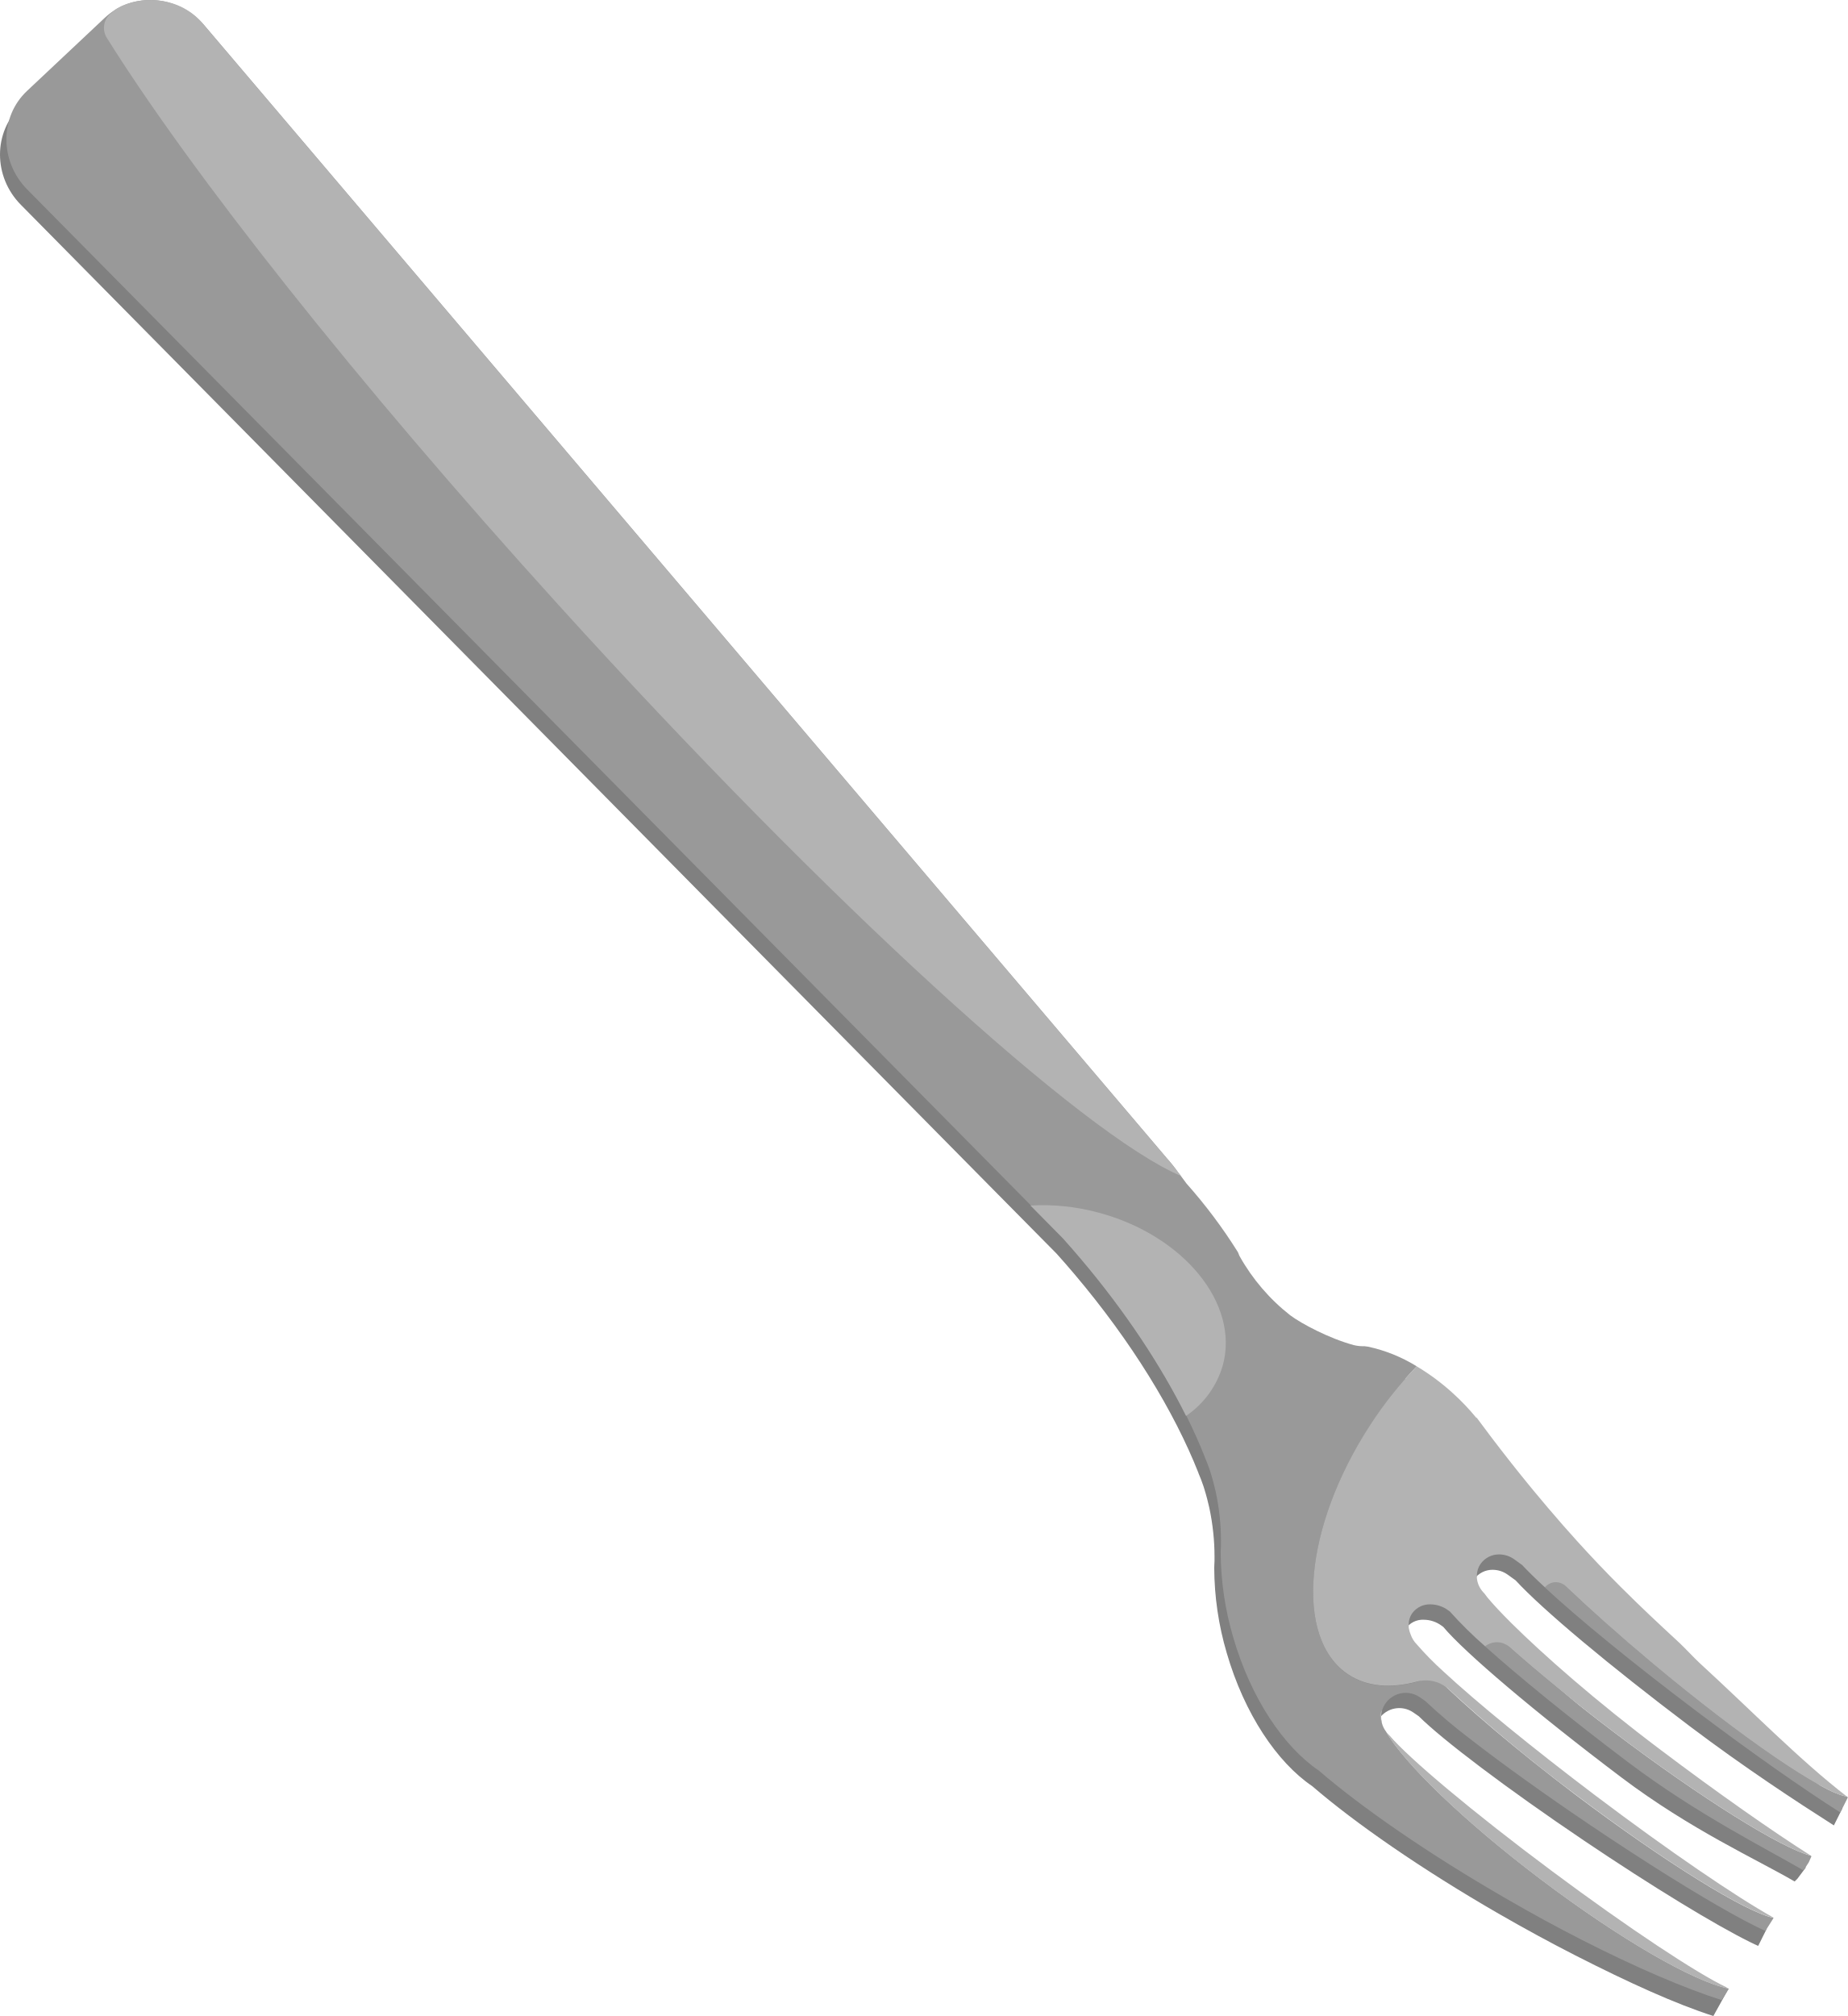
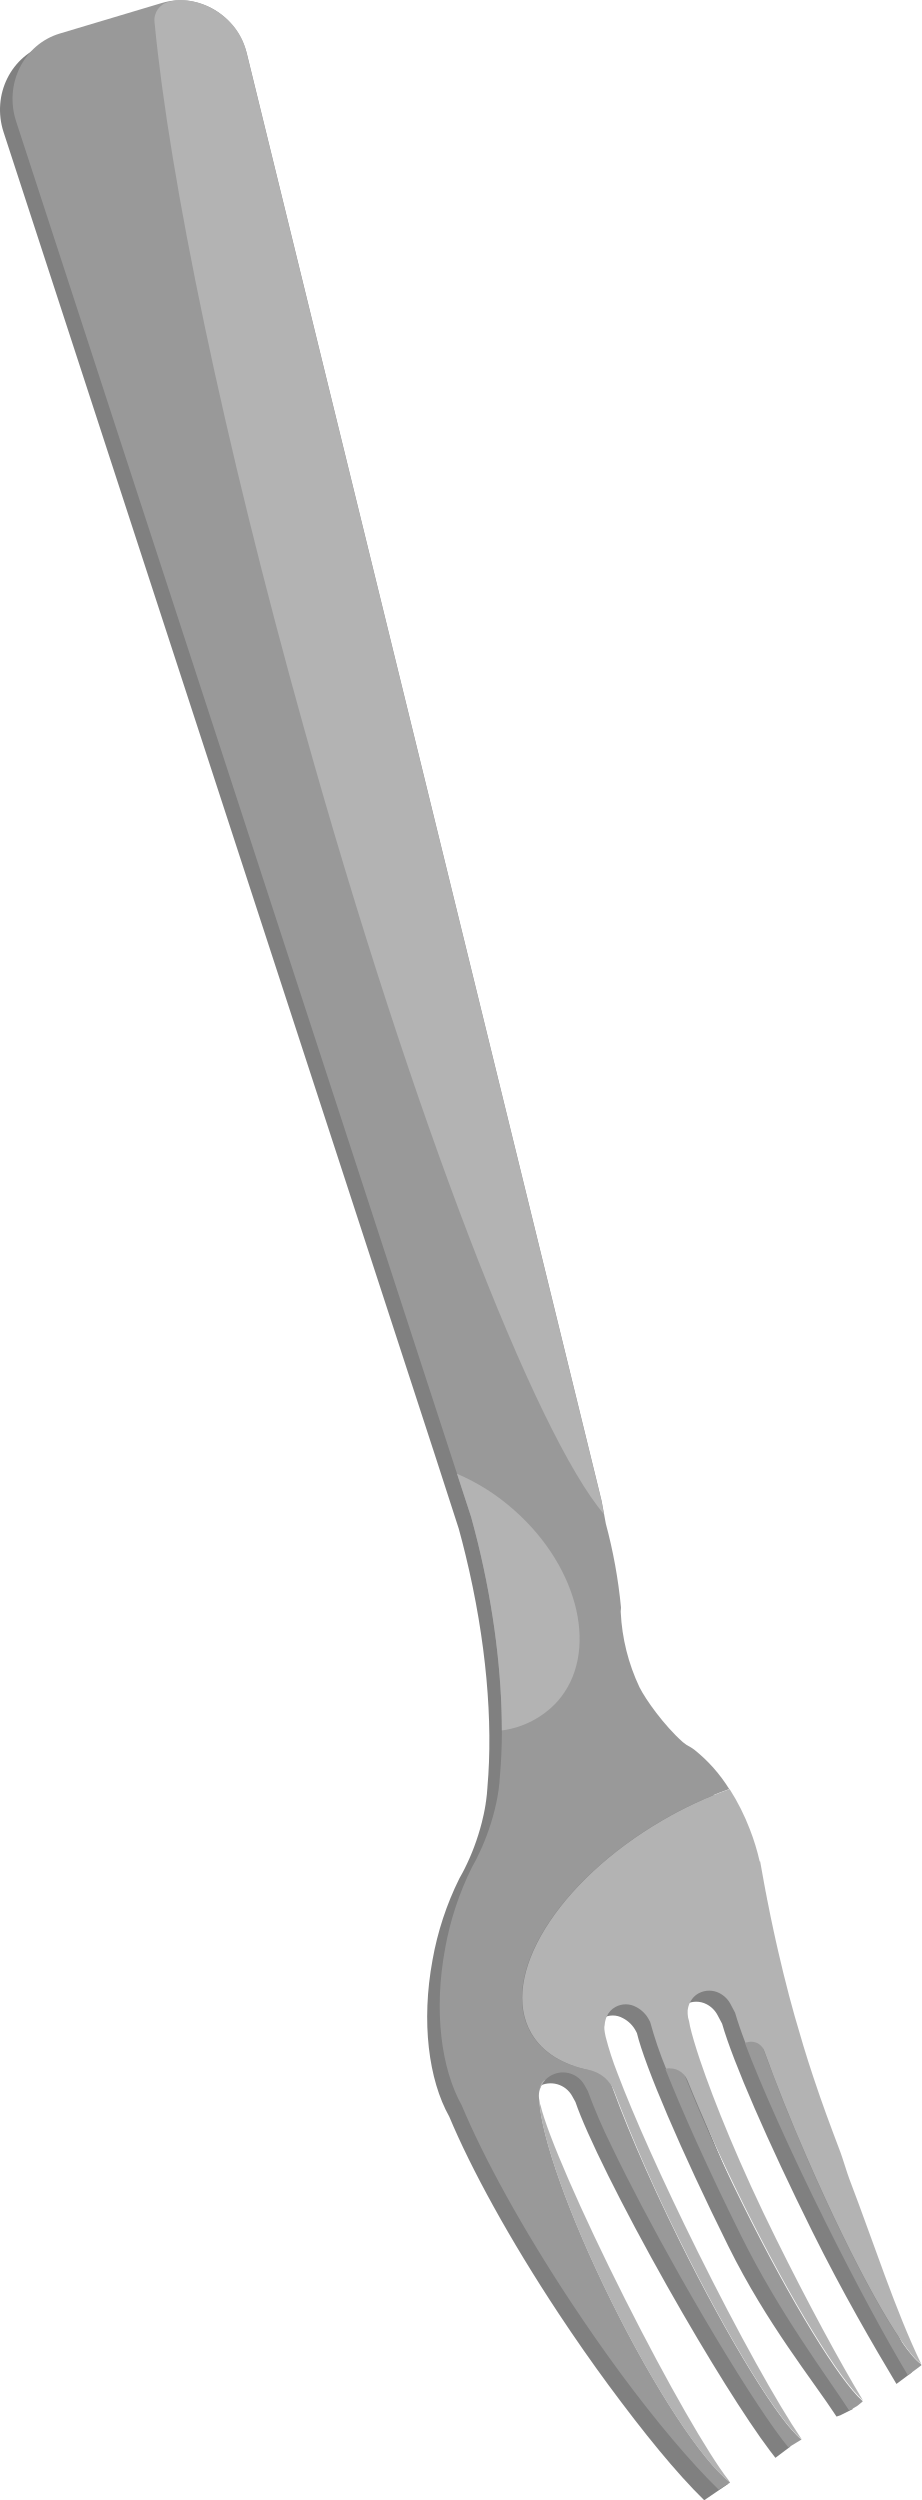
- <svg xmlns="http://www.w3.org/2000/svg" id="Layer_2" data-name="Layer 2" viewBox="0 0 659.36 719.24">
+ <svg xmlns="http://www.w3.org/2000/svg" id="Layer_2" data-name="Layer 2" viewBox="0 0 330.04 895.46">
  <defs>
    <style>.cls-1{fill:gray;}.cls-2{fill:#999;}.cls-3{fill:#b3b3b3;}</style>
  </defs>
-   <path class="cls-1" d="M1288,910v2l-2,4-1,2c-13.45-8.57-31.75-20.54-51.49-35.43-28.45-21.46-52.53-41.6-62.08-52l-2.78-2a9.26,9.26,0,0,0-5.37-1.76,8,8,0,0,0-6.57,3.27,8.17,8.17,0,0,0,1.25,10.62c.3.44.68.94,1.12,1.48,7.37,9,30.42,30.74,61.64,54.29,20.44,15.43,40.71,28,54.28,36.54l-3,4-1,1h0c-13.52-7.89-37.08-18.47-61.77-37.09-30.91-23.32-56-44.65-63.62-53.75l-.6-.43a10.77,10.77,0,0,0-6.28-2.11,7.37,7.37,0,0,0-7,10.68,9.41,9.41,0,0,0,2.17,3.54c7.36,8.95,32.63,30.47,63.85,54,26.36,19.89,50.12,34.83,63.24,42.14h0l-1,2-2,4c-1-.44-1.79-.83-3-1.42-12.34-6.1-34.49-19.54-59.1-36.12-27.72-18.69-50.56-36-59-44.39l-2-1.38a8.78,8.78,0,0,0-12.22,2.32,8.53,8.53,0,0,0,1.48,11.3c6.72,8.05,29.76,27.41,58.23,48.6C1209.56,960.17,1232.5,974,1243,979l4-2-5,9c-13.33-4.26-30-11.81-49.19-21.59-8.84-4.51-18.07-9.52-27.49-14.95-27.51-15.88-51.09-32.23-66.46-45.47h0c-12.53-8.49-24.2-25.81-30.49-47.48a108.59,108.59,0,0,1-4.47-30.39c0-.8.08-1.62.1-2.44v0c0-.56,0-1.12,0-1.68v-.06a78.81,78.81,0,0,0-.44-8.29,83.05,83.05,0,0,0-1.46-9.16c-.23-1-.47-2-.73-3-.31-1.2-.65-2.37-1-3.5-.1-.33-.2-.65-.31-1q-.84-2.49-1.82-4.74s0,0,0-.06c-8.6-21.78-23.82-46.77-44.25-70.9q-3.16-3.74-6.38-7.31L987,693.13l-.44-.44L638.09,339.83c-9.9-10-9.93-25.92-.08-35.18l27.75-26.09c10-9.41,26.18-8.19,35.48,2.67l349.45,408a3.11,3.11,0,0,1,.23.28h0c6.79,7.91,12.79,17.91,19,29.24.1,0,.65,1.65.75,1.67a70.58,70.58,0,0,0,18,21c4,3,13.92,8.27,22.67,10.64a13.54,13.54,0,0,0,3.38.4l.49,0a10.6,10.6,0,0,1,1.26.17c9.35,1.82,20.38,7.63,30.32,16.68a81.75,81.75,0,0,1,8.27,8.69l.17,0c11.54,15.6,29.26,38.31,51.44,60.42,8.06,8,12,11.65,21,20,1.31,1.21,5.7,5.82,7,7C1253.81,882.94,1271.63,897.42,1288,910Z" transform="translate(-630.64 -266.76)" />
-   <path class="cls-2" d="M1263.5,951l-.32.51-2.61,4.14c-1-.44-2.08-.95-3.26-1.54-9.85-4.87-26-14.42-44.57-26.51-4.7-3.05-9.56-6.27-14.53-9.61-16.69-11.25-31.6-22-42.68-30.59a198.46,198.46,0,0,1-16.36-13.8l-2-1.38a8.82,8.82,0,0,0-13.35,4.64h0a8.66,8.66,0,0,0-.11,4.57,8.42,8.42,0,0,0,1.47,3.06c6.45,11.28,27.72,31.9,55.14,52.65,28.37,21.46,54.83,36.63,66.93,39l.26.19-2.55,4c-13.33-4.26-30.66-11.68-49.84-21.46-8.84-4.51-18.07-9.52-27.49-15-27.51-15.88-51.09-32.23-66.46-45.47h0c-12.53-8.49-24.2-25.81-30.49-47.48a108.59,108.59,0,0,1-4.47-30.39c0-.8.08-1.62.1-2.44v0c0-.56,0-1.12,0-1.68v-.06a78.81,78.81,0,0,0-.44-8.29,83.05,83.05,0,0,0-1.46-9.16c-.23-1-.47-2-.73-3-.31-1.2-.65-2.37-1-3.5-.1-.33-.2-.65-.31-1q-.84-2.49-1.82-4.74s0,0,0-.06q-2.84-7.19-6.62-14.79c-8.93-17.94-21.69-37.29-37.63-56.11q-3.16-3.74-6.38-7.31l-11.49-11.63-9.07-9.19-.44-.44L640.37,334.37c-9.9-10-9.93-25.92-.08-35.18L665.7,275.3l2.34-2.2c10-9.41,26.18-8.19,35.48,2.67L1047,680a56.74,56.74,0,0,1,4,5l1,1.29,2,2.71a182.39,182.39,0,0,1,18.25,24.33c.1,0,.65,1.65.75,1.67a70.58,70.58,0,0,0,18,21c4,3,13.92,8.27,22.67,10.64a13.54,13.54,0,0,0,3.38.4l.49,0a10.6,10.6,0,0,1,1.26.17,55.14,55.14,0,0,1,17.35,7A142,142,0,0,0,1119.7,775c-23.89,36.51-27.42,76.47-7.87,89.27,8.16,5.34,19.05,5.1,30.71.35,11.21,11.15,29.12,26.41,50,42.24C1224.84,931.24,1253.81,949.11,1263.5,951Z" transform="translate(-630.64 -266.76)" />
-   <path class="cls-2" d="M1277,929l-.94,2.14-1.29,2-.77.82c-13.52-7.89-37.8-19.93-62.49-38.55-20.84-15.73-39-30.55-51-41.32,1.48-1.12,3-2.31,4.44-3.56,10.89,10,25.36,21.95,41.65,34.27,31.47,23.81,59.82,41.4,70.17,44h0C1276.87,928.9,1276.92,929,1277,929Z" transform="translate(-630.64 -266.76)" />
-   <path class="cls-2" d="M1290,908l-1,2-1.72,3.39c-13.45-8.57-31.75-21.39-51.49-36.28-22.61-17.05-42.09-33-53.91-44q1.71-2.11,3.37-4.34c9.63,9.37,21.52,20.08,34.69,31.1,32.22,27,61.26,46.74,69.69,47.81Z" transform="translate(-630.64 -266.76)" />
-   <path class="cls-3" d="M1052,686.29c-35-14.88-125.17-96.8-222.06-203.68C757.55,402.8,698.67,328.1,668.75,280.25a6.68,6.68,0,0,1,1.36-8.66l1.45-1.22a6,6,0,0,1,.93-.66c8.11-4.71,22.68-4.5,31,6.06L1047,680a56.74,56.74,0,0,1,4,5Z" transform="translate(-630.64 -266.76)" />
-   <path class="cls-3" d="M1193.42,816.63c-1.72-1.9-3.41-3.79-5.05-5.66Q1190.85,813.78,1193.42,816.63Z" transform="translate(-630.64 -266.76)" />
-   <path class="cls-3" d="M1134.6,842.23a7,7,0,0,0-1.3,4.46c0,.1,0,.2,0,.3a2.43,2.43,0,0,0,0,.38c0,.11,0,.23.05.34a8.76,8.76,0,0,0,.62,2.13,9.41,9.41,0,0,0,2.17,3.54,112.14,112.14,0,0,0,9.62,9.78c11.79,10.92,31.42,27,54.23,44.24,26.36,19.89,50.15,36.08,63.27,43.39l.22.17,0,0c-9.69-1.9-38.66-19.77-70.91-44.17a573.57,573.57,0,0,1-44.88-37.25,12.13,12.13,0,0,0-11.48-2.84c-9.24,2.5-17.73,1.86-24.4-2.5-19.55-12.8-16-52.76,7.87-89.27a142,142,0,0,1,16.45-20.72,79.92,79.92,0,0,1,13,9.67,81.75,81.75,0,0,1,8.27,8.69l.17,0c1.53,2.06,3.16,4.25,4.9,6.55l1.3,1.71.48.62,1.47,1.92.37.48c1.21,1.57,2.47,3.18,3.76,4.82.71.9,1.44,1.82,2.18,2.74l1.12,1.4c.75.93,1.51,1.88,2.29,2.83s1.56,1.91,2.36,2.88c3.32,4,6.85,8.19,10.57,12.43h0c1.64,1.87,3.33,3.76,5.05,5.66,4.9,5.42,10.11,10.91,15.58,16.37,8.06,8,12,11.65,21,20,1.31,1.21,5.7,5.82,7,7,18.42,16.87,35.74,34.67,52.63,47.71-8.43-1.07-37.47-20.83-69.69-47.81-11.43-9.57-21.9-18.9-30.76-27.33a5,5,0,0,0-7.27.53l0,0c-3.39-3.12-6.15-5.84-8.17-8l-2.78-2a9.26,9.26,0,0,0-5.37-1.76,8,8,0,0,0-6.57,3.27,7.55,7.55,0,0,0-.65,1.08c-.08.16-.15.33-.22.5a5.31,5.31,0,0,0-.2.56,8.09,8.09,0,0,0-.33,1.67,3.39,3.39,0,0,0,0,.45.57.57,0,0,1,0,.13c0,.28,0,.57,0,.85a7.91,7.91,0,0,0,.13.85,2.74,2.74,0,0,0,.09.39c.07.28.16.56.26.84s.1.27.16.4h0c.12.26.24.52.38.77a9.05,9.05,0,0,0,1.62,2.12c.3.44.68.94,1.12,1.48,1.9,2.3,4.83,5.46,8.69,9.29,11.1,11,29.77,27.52,53,45,20.32,15.34,40.2,29.28,53.76,37.85-10.35-2.61-38.7-20.2-70.17-44-14.28-10.8-27.16-21.34-37.46-30.49a6.73,6.73,0,0,0-8.54-.29l-.09.07a143.83,143.83,0,0,1-12.61-12.43l-.6-.43a10.77,10.77,0,0,0-6.28-2.11A7.72,7.72,0,0,0,1134.6,842.23Z" transform="translate(-630.64 -266.76)" />
-   <path class="cls-3" d="M1247.22,976.18c-12.1-2.39-38.56-17.56-66.93-39-27.42-20.75-48.69-41.37-55.14-52.65a8.76,8.76,0,0,0,1.25,1.34c6.72,8,29.76,27.41,58.23,48.6,27.21,20.26,51.41,36.24,61.91,41.22Z" transform="translate(-630.64 -266.76)" />
-   <path class="cls-3" d="M1123.79,876.88a8.66,8.66,0,0,0-.11,4.57c-.72-2-.75-3.47,0-4.44A.71.71,0,0,1,1123.79,876.88Z" transform="translate(-630.64 -266.76)" />
-   <path class="cls-3" d="M1067,753.71a32.69,32.69,0,0,1-13.16,18.2c-8.93-17.94-21.69-37.29-37.63-56.11q-3.16-3.74-6.38-7.31l-11.49-11.63a75.6,75.6,0,0,1,24.23,2.51C1053,707.5,1072.87,731.83,1067,753.71Z" transform="translate(-630.64 -266.76)" />
+   <path class="cls-1" d="M1129.44,956.65l-.89,1.79-3.58,2.68-1.79,1.34c-8.19-13.68-19.21-32.57-30.2-54.72-15.83-31.93-28.36-60.71-32.24-74.3l-1.59-3a9.25,9.25,0,0,0-4-4,8,8,0,0,0-7.34,0,8.17,8.17,0,0,0-3.64,10.06c.07.52.19,1.14.34,1.82,2.59,11.3,13.45,41.1,30.83,76.14,11.38,22.94,23.89,43.24,32.2,57l-4.48,2.24-1.34.45h0c-8.56-13.11-24.9-33.12-38.65-60.82-17.2-34.68-30.08-65-32.84-76.53l-.34-.66a10.84,10.84,0,0,0-4.67-4.69,7.36,7.36,0,0,0-11,6.42c-.24.7-.11,2.1.35,4.14,2.58,11.29,15.55,41.85,32.93,76.88,14.67,29.58,29.24,53.57,37.7,66h0l-1.79,1.34-3.58,2.69c-.69-.84-1.23-1.55-2-2.6-8.31-11-22.1-32.91-36.69-58.75-16.43-29.12-29.11-54.8-32.94-66.12l-1.19-2.14a8.8,8.8,0,0,0-12-3.4,8.53,8.53,0,0,0-3.73,10.77c2.4,10.21,14.35,37.83,30.32,69.52,15.27,30.3,29.59,53,36.75,62.1h4.48l-8.5,5.81c-10-9.77-21.56-24-34.34-41.32-5.88-8-11.9-16.6-17.89-25.67-17.5-26.51-31.27-51.68-39.09-70.4,0,0,0,0,0,0-7.41-13.2-10.09-33.91-6-56.1a108.5,108.5,0,0,1,9.6-29.18c.4-.7.8-1.42,1.18-2.14l0,0c.26-.49.52-1,.77-1.49l0,0a80,80,0,0,0,3.32-7.61,83.26,83.26,0,0,0,2.79-8.85c.26-1,.49-2,.7-3,.26-1.21.48-2.41.66-3.58,0-.34.11-.67.15-1,.24-1.73.41-3.42.5-5v-.07c2.05-23.33-.38-52.48-7.85-83.21q-1.15-4.76-2.43-9.39L957.31,628l-.2-.59L803.38,155.93c-4.37-13.4,2.72-27.63,15.67-31.5l36.49-10.92c13.17-3.93,27.08,4.4,30.54,18.27L1016,653.05c0,.12.06.23.08.36h0c2.53,10.11,3.42,21.74,3.94,34.67.09,0-.15,1.76-.07,1.83a70.35,70.35,0,0,0,6.7,26.83c2.23,4.47,8.74,13.63,15.51,19.66a13.26,13.26,0,0,0,2.84,1.87l.42.26a10.73,10.73,0,0,1,1,.71c7.55,5.81,14.81,16,19.65,28.49a81.46,81.46,0,0,1,3.51,11.47l.17,0c3.34,19.11,9,47.35,19,77,3.61,10.8,5.5,15.78,9.83,27.28.63,1.67,2.49,7.76,3.12,9.4C1111,917.15,1120.43,938.08,1129.44,956.65Z" transform="translate(-802.09 -108.57)" />
+   <path class="cls-2" d="M1089.18,982.36l-.51.32-4.19,2.53c-.69-.84-1.43-1.78-2.23-2.84-6.63-8.76-16.75-24.5-28-43.65-2.84-4.83-5.74-9.88-8.69-15.09-9.9-17.53-18.42-33.81-24.48-46.46a196.62,196.62,0,0,1-8.46-19.66l-1.2-2.14a8.81,8.81,0,0,0-14-1.83h0a8.72,8.72,0,0,0-2.14,4,8.23,8.23,0,0,0,0,3.39c.72,13,10.51,40.94,25.75,71.76,15.76,31.89,32.64,57.3,42.39,64.85l.15.28-4.09,2.48c-10-9.78-22.19-24.17-35-41.5-5.89-8-11.9-16.6-17.89-25.67-17.5-26.51-31.27-51.69-39.09-70.4,0,0,0,0,0,0-7.41-13.2-10.1-33.91-6-56.11a108.54,108.54,0,0,1,9.6-29.17c.4-.7.79-1.42,1.18-2.14v0c.26-.49.52-1,.77-1.49l0-.06a77.85,77.85,0,0,0,3.32-7.61,84.71,84.71,0,0,0,2.79-8.84c.25-1,.49-2,.7-3,.26-1.21.48-2.41.65-3.58.06-.34.11-.68.16-1,.24-1.74.4-3.42.49-5.05,0,0,0,0,0-.07.46-5.13.69-10.54.7-16.19,0-20-2.71-43-8.54-67q-1.17-4.75-2.44-9.39l-5.07-15.54-4-12.28-.19-.59L807.87,152.06c-4.37-13.39,2.71-27.62,15.67-31.49l33.41-10,3.08-.92c13.16-3.93,27.08,4.39,30.53,18.27l126.28,515.2a56.28,56.28,0,0,1,1.34,6.26s.13.7.29,1.59c.26,1.43.61,3.32.61,3.33a182.27,182.27,0,0,1,5.43,29.93c.08,0-.16,1.76-.08,1.83a70.71,70.71,0,0,0,6.7,26.83c2.24,4.47,8.75,13.63,15.51,19.66a13.7,13.7,0,0,0,2.85,1.87l.42.26a9.21,9.21,0,0,1,1,.71,55.32,55.32,0,0,1,12.38,14,141.82,141.82,0,0,0-24,11.17c-37.71,22-58.75,56.12-47,76.31,4.91,8.43,14.75,13.09,27.31,14.06,5,15,14.22,36.65,25.85,60.17C1063.46,947.38,1081.37,976.33,1089.18,982.36Z" transform="translate(-802.09 -108.57)" />
+   <path class="cls-2" d="M1111.1,968.72l-1.79,1.49-2.07,1.25-1.06.39c-8.56-13.11-24.88-34.74-38.63-62.44-11.6-23.39-21.23-44.78-27.13-59.78,1.83-.34,3.69-.73,5.57-1.19,5.27,13.79,12.85,31,21.91,49.28,17.49,35.38,35,63.79,43.06,70.76l0,0C1111,968.57,1111.05,968.64,1111.1,968.72Z" transform="translate(-802.09 -108.57)" />
+   <path class="cls-2" d="M1132.13,955.76l-1.79,1.34-3.06,2.26c-8.19-13.68-18.82-33.33-29.81-55.48-12.59-25.37-22.85-48.39-28.53-63.45,1.65-.75,3.3-1.55,5-2.37,4.42,12.69,10.26,27.58,17.11,43.33,16.74,38.55,33.87,69.21,40.93,73.94C1132,955.48,1132.06,955.62,1132.13,955.76Z" transform="translate(-802.09 -108.57)" />
+   <path class="cls-3" d="M1018.47,651C993.81,622,949.85,508.39,911,369.45c-29-103.75-48.22-196.91-53.57-253.08a6.7,6.7,0,0,1,5.1-7.14l1.84-.44a6.08,6.08,0,0,1,1.12-.18c9.36-.58,22.3,6.13,25,19.31l126.28,515.2a56.28,56.28,0,0,1,1.34,6.26S1018.31,650.08,1018.47,651Z" transform="translate(-802.09 -108.57)" />
+   <path class="cls-3" d="M1086.64,830.83c-.68-2.47-1.35-4.92-2-7.32Q1085.62,827.13,1086.64,830.83Z" transform="translate(-802.09 -108.57)" />
+   <path class="cls-3" d="M1022.59,827.4a7,7,0,0,0-3.16,3.41,2.36,2.36,0,0,0-.12.28,1.83,1.83,0,0,0-.14.35c0,.11-.08.22-.11.32a9.31,9.31,0,0,0-.4,2.19c-.24.69-.1,2.1.36,4.13a109.92,109.92,0,0,0,4.23,13.06c5.65,15,16,38.24,28.7,63.83,14.67,29.58,28.7,54.7,37.16,67.11l.12.25,0,0c-7.81-6-25.72-35-43.65-71.23a574,574,0,0,1-23.46-53.39,12.11,12.11,0,0,0-9-7.68c-9.38-1.9-16.69-6.27-20.7-13.16-11.76-20.19,9.28-54.35,47-76.31a141.82,141.82,0,0,1,24-11.17,80.07,80.07,0,0,1,7.27,14.46,81.06,81.06,0,0,1,3.51,11.47l.17,0q.66,3.79,1.45,8.05c.12.69.26,1.39.4,2.11,0,.25.09.51.15.77.14.78.3,1.57.45,2.37,0,.2.07.4.12.6.38,1.94.78,4,1.2,6,.24,1.12.48,2.27.73,3.43.11.57.24,1.16.37,1.75.26,1.17.51,2.36.78,3.56s.54,2.4.83,3.63c1.16,5.09,2.46,10.39,3.89,15.84v0c.63,2.4,1.3,4.85,2,7.32,2,7,4.16,14.28,6.61,21.61,3.61,10.8,5.5,15.78,9.83,27.28.63,1.67,2.49,7.76,3.13,9.4,8.92,23.33,16.45,47,25.72,66.21-7.06-4.73-24.19-35.39-40.93-73.94-6-13.67-11.13-26.7-15.29-38.2a4.94,4.94,0,0,0-6.72-2.78l0,0c-1.64-4.31-2.89-8-3.71-10.85l-1.59-3a9.29,9.29,0,0,0-4-4,8,8,0,0,0-7.34,0,7.07,7.07,0,0,0-1.06.67l-.42.35c-.15.13-.29.27-.43.41a7.84,7.84,0,0,0-1,1.35,2.16,2.16,0,0,0-.22.39.41.41,0,0,1-.07.11c-.13.25-.24.52-.35.78s-.19.54-.26.82a2.74,2.74,0,0,0-.09.39,7.89,7.89,0,0,0-.15.87c0,.14,0,.28,0,.43h0a8,8,0,0,0,0,.85,8.61,8.61,0,0,0,.5,2.62c.07.53.19,1.15.34,1.83.67,2.91,1.87,7,3.61,12.2,5,14.8,14.31,37.93,27.22,63.93,11.3,22.82,22.84,44.18,31.14,57.91-8.09-7-25.57-35.38-43.06-70.76-7.94-16.05-14.74-31.24-19.86-44a6.72,6.72,0,0,0-7.51-4.08l-.11,0a143.73,143.73,0,0,1-5.71-16.76l-.35-.65a10.71,10.71,0,0,0-4.67-4.7A7.71,7.71,0,0,0,1022.59,827.4Z" transform="translate(-802.09 -108.57)" />
+   <path class="cls-3" d="M1063.36,997.59c-9.75-7.55-26.63-33-42.39-64.85-15.24-30.82-25-58.78-25.75-71.76a8.79,8.79,0,0,0,.51,1.76c2.41,10.21,14.35,37.83,30.33,69.52,15.27,30.29,29.76,55.42,36.92,64.57Z" transform="translate(-802.09 -108.57)" />
+   <path class="cls-3" d="M997.41,853.55a8.72,8.72,0,0,0-2.14,4c.23-2.08.88-3.44,2-4A.59.59,0,0,1,997.41,853.55Z" transform="translate(-802.09 -108.57)" />
+   <path class="cls-3" d="M1001.75,718a32.64,32.64,0,0,1-19.91,10.39c0-20-2.71-43-8.54-67q-1.17-4.75-2.44-9.39l-5.07-15.54a75.39,75.39,0,0,1,20.55,13.09C1009.88,670.38,1016.78,701.05,1001.75,718Z" transform="translate(-802.09 -108.57)" />
</svg>
